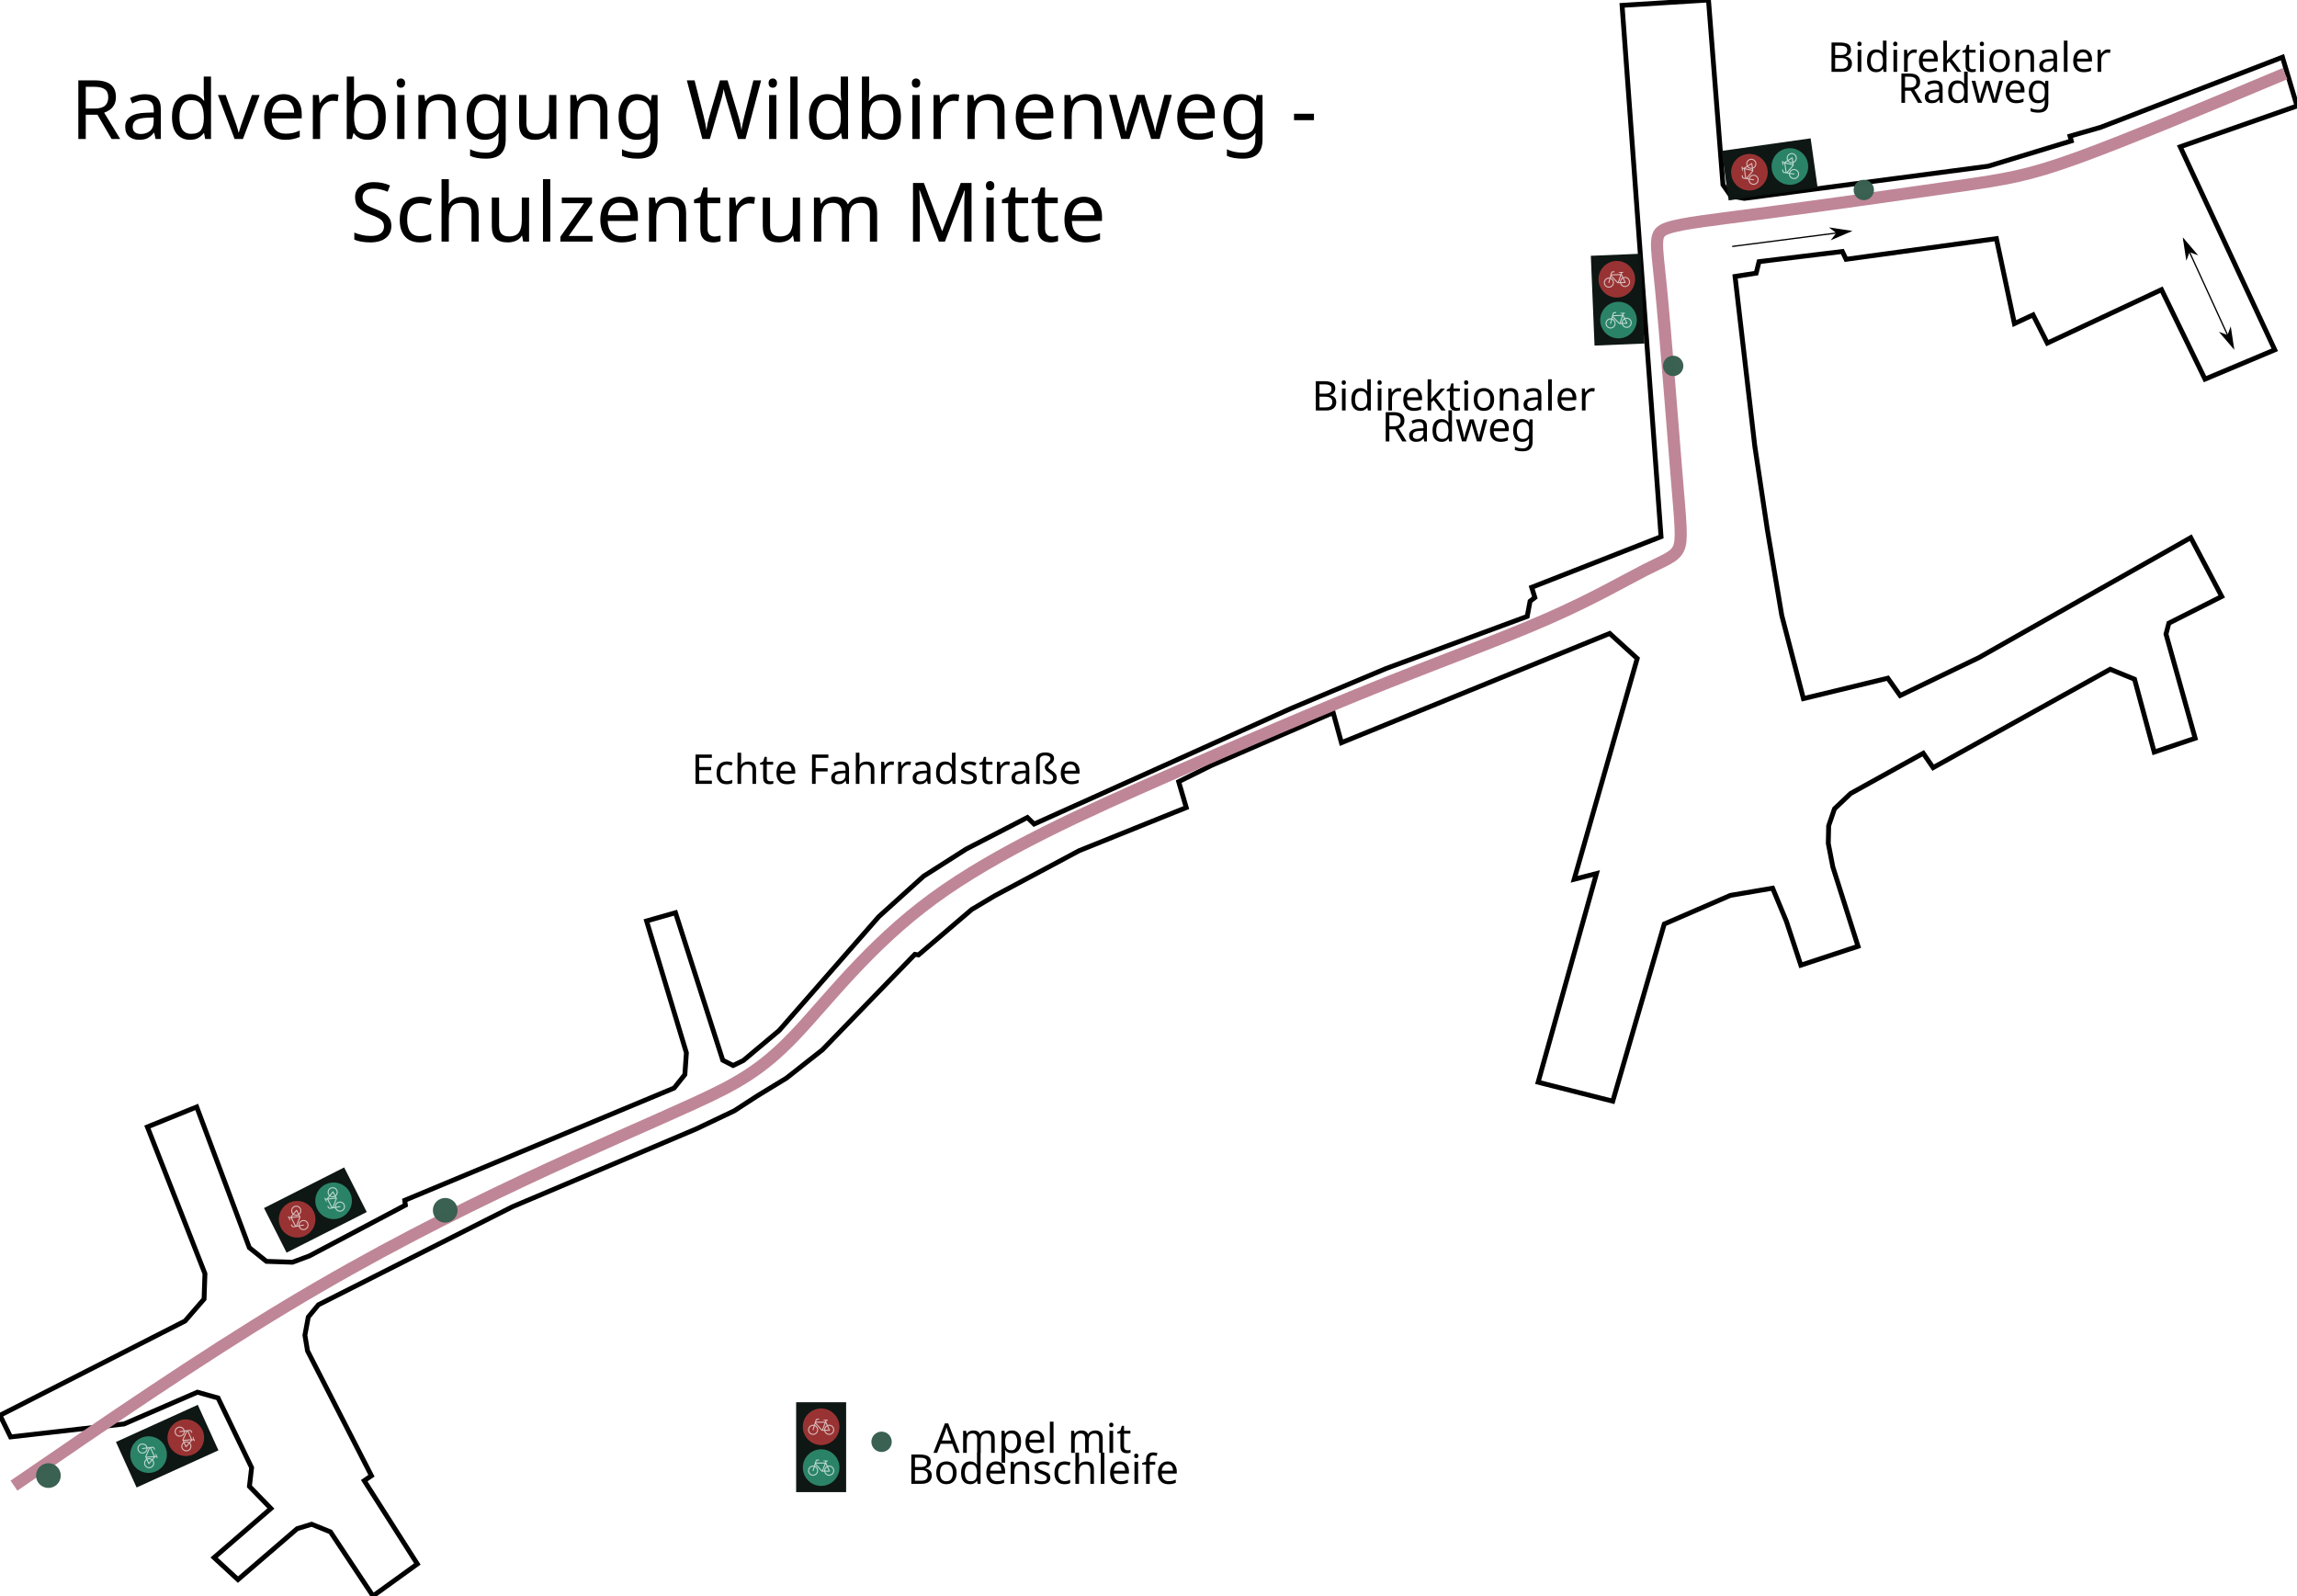
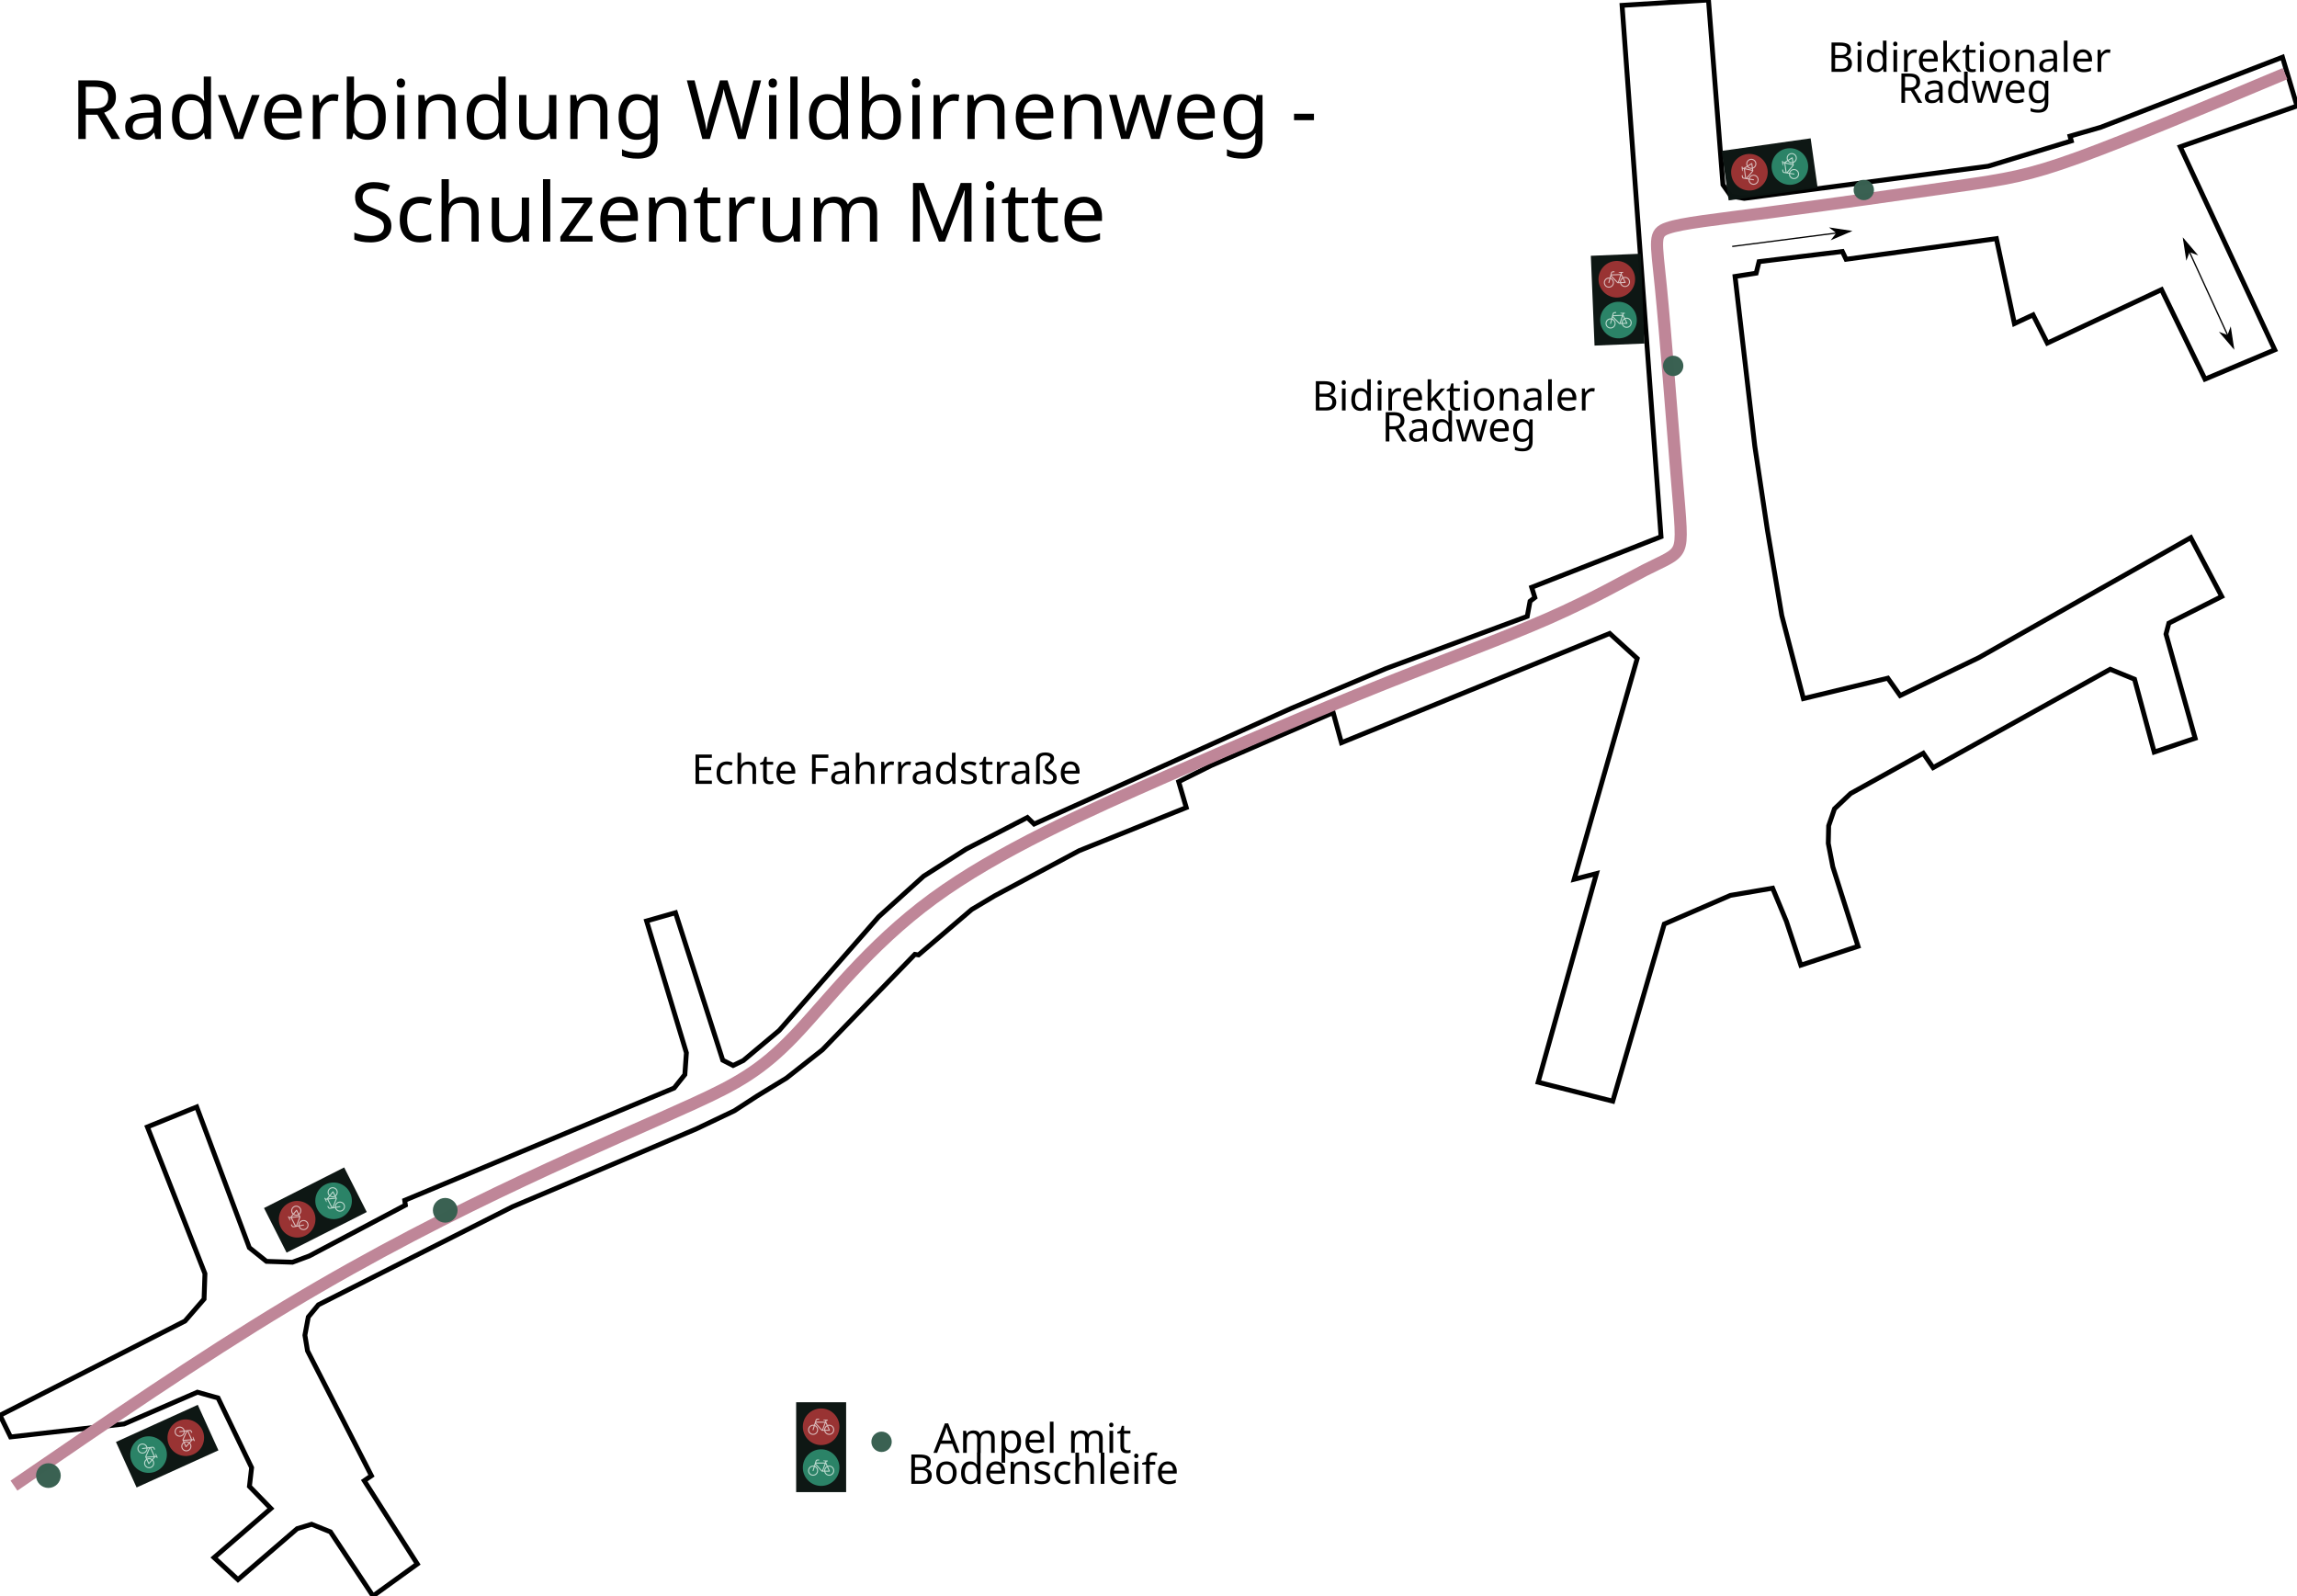
<svg xmlns="http://www.w3.org/2000/svg" xmlns:xlink="http://www.w3.org/1999/xlink" version="1.1" width="473.957mm" height="329.303mm" viewBox="0 0 473.957 329.303" id="svg6">
  <defs id="defs10">
    <marker style="overflow:visible" id="Arrow1Lstart" refX="0.0" refY="0.0" orient="auto">
      <path transform="scale(0.8) translate(12.5,0)" style="fill-rule:evenodd;stroke:#000000;stroke-width:1pt;stroke-opacity:1;fill:#000000;fill-opacity:1" d="M 0.0,0.0 L 5.0,-5.0 L -12.5,0.0 L 5.0,5.0 L 0.0,0.0 z " id="path993" />
    </marker>
    <marker style="overflow:visible;" id="Arrow1Lend" refX="0.0" refY="0.0" orient="auto">
      <path transform="scale(0.8) rotate(180) translate(12.5,0)" style="fill-rule:evenodd;stroke:#000000;stroke-width:1pt;stroke-opacity:1;fill:#000000;fill-opacity:1" d="M 0.0,0.0 L 5.0,-5.0 L -12.5,0.0 L 5.0,5.0 L 0.0,0.0 z " id="path996" />
    </marker>
    <marker style="overflow:visible" id="Arrow1Lend-1" refX="0" refY="0" orient="auto">
      <path transform="matrix(-0.8,0,0,-0.8,-10,0)" style="fill:#000000;fill-opacity:1;fill-rule:evenodd;stroke:#000000;stroke-width:1pt;stroke-opacity:1" d="M 0,0 5,-5 -12.5,0 5,5 Z" id="path996-0" />
    </marker>
  </defs>
  <g id="g4">
    <path d="M 0.0 292.025 38.173 272.572 42.106 268.031 42.287 262.792 30.413 232.52 40.59 228.397 51.449 257.435 54.98 260.257 60.347 260.436 63.823 259.144 83.648 248.66 83.511 247.664 139.102 224.493 141.312 221.721 141.628 217.228 133.412 190.026 139.379 188.327 149.133 218.751 151.269 219.845 153.376 218.82 160.781 212.613 181.311 189.152 190.559 180.801 199.344 175.2 211.985 168.676 213.376 170.029 266.464 146.144 286.07 137.909 315.125 127.181 315.708 124.056 316.697 123.294 316.045 121.183 342.734 110.735 334.695 1.105 352.522 0.0 355.514 38.119 357.166 40.467 359.917 40.93 410.237 34.291 427.388 29.08 427.125 28.086 433.465 26.258 470.957 11.805 473.957 21.867 449.862 30.285 469.371 72.18 454.976 78.228 446.002 59.764 422.44 70.794 419.495 64.971 415.65 66.767 411.929 49.233 380.917 53.501 380.147 51.89 362.957 53.984 362.364 56.361 358.006 57.041 362.079 92.029 364.675 109.328 367.649 126.997 372.115 144.147 389.527 139.931 392.069 143.514 408.312 135.696 452.032 110.937 458.428 123.075 447.52 128.578 446.926 130.83 452.944 152.325 444.497 155.178 440.434 140.142 435.417 138.088 398.875 158.389 396.84 155.423 381.851 163.723 378.524 166.884 377.322 170.391 377.244 174.008 378.18 178.859 383.384 195.252 371.582 199.146 368.595 190.082 365.761 183.261 357.047 184.745 343.4 190.659 332.771 227.209 317.374 223.294 329.415 180.241 324.814 181.423 337.821 135.864 332.139 130.7 276.787 153.243 275.084 147.03 249.899 157.957 243.205 161.286 244.772 166.628 222.68 175.52 205.209 184.85 200.505 187.655 189.523 197.026 188.773 196.911 169.691 216.612 162.282 222.445 156.216 226.14 151.515 229.195 143.704 232.913 105.736 248.995 65.701 269.22 63.613 271.741 62.914 275.491 63.455 278.726 76.642 304.492 75.158 305.509 86.112 322.699 76.966 329.303 68.185 316.074 64.297 314.504 61.314 315.416 49.1 325.925 44.175 321.376 55.895 311.247 51.469 306.691 51.917 302.819 44.992 288.444 40.735 287.253 25.6 293.81 2.179 296.485 Z" style="fill:none;stroke:black" id="path2" />
  </g>
  <path style="fill:none;fill-rule:evenodd;stroke:#bf8698;stroke-width:2.5;stroke-linecap:butt;stroke-linejoin:miter;stroke-miterlimit:4;stroke-dasharray:none;stroke-opacity:1" d="M 2.881,306.535 C 22.207,293.28 41.283,280.196 59.173,269.429 c 17.889,-10.767 34.466,-19.13 48.838,-25.886 14.372,-6.757 26.537,-11.907 35.202,-15.88 8.664,-3.973 13.827,-6.768 20.642,-13.886 6.815,-7.119 15.282,-18.56 28.677,-28.373 13.395,-9.812 31.718,-17.995 48.084,-25.192 16.366,-7.197 30.775,-13.409 44.079,-18.737 13.304,-5.329 25.503,-9.775 34.797,-13.861 9.293,-4.086 15.681,-7.812 19.871,-9.954 4.189,-2.142 6.18,-2.698 6.988,-4.496 0.809,-1.797 0.435,-4.835 -0.438,-15.439 -0.873,-10.604 -2.246,-28.773 -3.22,-38.534 -0.974,-9.761 -1.55,-11.112 1.421,-12.133 2.971,-1.022 9.487,-1.713 21.004,-3.23 11.517,-1.517 28.034,-3.859 38.484,-5.366 10.45,-1.506 14.833,-2.176 25.137,-5.916 10.305,-3.74 26.532,-10.551 42.759,-17.362" id="path837" />
  <circle style="color:#000000;display:inline;overflow:visible;visibility:visible;opacity:0.99;vector-effect:none;fill:#386051;fill-opacity:1;fill-rule:nonzero;stroke:none;stroke-width:2.5;stroke-linecap:butt;stroke-linejoin:miter;stroke-miterlimit:4;stroke-dasharray:none;stroke-dashoffset:0;stroke-opacity:1;marker:none;enable-background:accumulate" id="path949" cx="91.867" cy="249.722" r="2.55" />
  <circle style="color:#000000;display:inline;overflow:visible;visibility:visible;opacity:0.99;vector-effect:none;fill:#386051;fill-opacity:1;fill-rule:nonzero;stroke:none;stroke-width:2.5;stroke-linecap:butt;stroke-linejoin:miter;stroke-miterlimit:4;stroke-dasharray:none;stroke-dashoffset:0;stroke-opacity:1;marker:none;enable-background:accumulate" id="path949-8" cx="9.988" cy="304.459" r="2.55" />
  <circle style="color:#000000;display:inline;overflow:visible;visibility:visible;opacity:0.99;vector-effect:none;fill:#386051;fill-opacity:1;fill-rule:nonzero;stroke:none;stroke-width:2.5;stroke-linecap:butt;stroke-linejoin:miter;stroke-miterlimit:4;stroke-dasharray:none;stroke-dashoffset:0;stroke-opacity:1;marker:none;enable-background:accumulate" id="path949-9" cx="384.572" cy="39.201" r="2.102" />
  <circle style="color:#000000;display:inline;overflow:visible;visibility:visible;opacity:0.99;vector-effect:none;fill:#386051;fill-opacity:1;fill-rule:nonzero;stroke:none;stroke-width:2.5;stroke-linecap:butt;stroke-linejoin:miter;stroke-miterlimit:4;stroke-dasharray:none;stroke-dashoffset:0;stroke-opacity:1;marker:none;enable-background:accumulate" id="path949-2" cx="345.238" cy="75.498" r="2.102" />
  <path style="fill:none;fill-rule:evenodd;stroke:#000000;stroke-width:0.265;stroke-linecap:butt;stroke-linejoin:miter;stroke-opacity:1;stroke-miterlimit:4;stroke-dasharray:none;marker-end:url(#Arrow1Lend)" d="m 357.416,50.851 c 8.102,-1.045 16.204,-2.091 24.306,-3.136" id="path989" />
  <path style="fill:none;fill-rule:evenodd;stroke:#000000;stroke-width:0.265;stroke-linecap:butt;stroke-linejoin:miter;stroke-miterlimit:4;stroke-dasharray:none;stroke-opacity:1;marker-end:url(#Arrow1Lend-1);marker-start:url(#Arrow1Lstart)" d="m 450.596,49.433 c 3.405,7.426 6.81,14.851 10.215,22.277" id="path989-2" />
  <circle style="color:#000000;display:inline;overflow:visible;visibility:visible;opacity:0.99;vector-effect:none;fill:#386051;fill-opacity:1;fill-rule:nonzero;stroke:none;stroke-width:2.5;stroke-linecap:butt;stroke-linejoin:miter;stroke-miterlimit:4;stroke-dasharray:none;stroke-dashoffset:0;stroke-opacity:1;marker:none;enable-background:accumulate" id="path949-2-7" cx="181.9" cy="297.492" r="2.102" />
  <text xml:space="preserve" style="font-style:normal;font-variant:normal;font-weight:normal;font-stretch:normal;font-size:16.933px;line-height:125%;font-family:Sans;-inkscape-font-specification:'Sans, Normal';font-variant-ligatures:normal;font-variant-caps:normal;font-variant-numeric:normal;font-variant-east-asian:normal;text-align:center;letter-spacing:0px;word-spacing:0px;text-anchor:middle;fill:#000000;fill-opacity:1;stroke:none;stroke-width:0.265px;stroke-linecap:butt;stroke-linejoin:miter;stroke-opacity:1" x="156.363" y="28.674" id="text1415">
-     <tspan x="156.363" y="28.674" style="font-style:normal;font-variant:normal;font-weight:normal;font-stretch:normal;font-size:16.933px;font-family:Sans;-inkscape-font-specification:'Sans, Normal';font-variant-ligatures:normal;font-variant-caps:normal;font-variant-numeric:normal;font-variant-east-asian:normal;stroke-width:0.265px" id="tspan1417">Radverbingung Wildbirnenweg - </tspan>
+     <tspan x="156.363" y="28.674" style="font-style:normal;font-variant:normal;font-weight:normal;font-stretch:normal;font-size:16.933px;font-family:Sans;-inkscape-font-specification:'Sans, Normal';font-variant-ligatures:normal;font-variant-caps:normal;font-variant-numeric:normal;font-variant-east-asian:normal;stroke-width:0.265px" id="tspan1417">Radverbindung Wildbirnenweg - </tspan>
    <tspan x="159.054" y="49.841" style="font-style:normal;font-variant:normal;font-weight:normal;font-stretch:normal;font-size:16.933px;font-family:Sans;-inkscape-font-specification:'Sans, Normal';font-variant-ligatures:normal;font-variant-caps:normal;font-variant-numeric:normal;font-variant-east-asian:normal;stroke-width:0.265px" id="tspan1425">Schulzentrum Mitte </tspan>
  </text>
  <text xml:space="preserve" style="font-style:normal;font-weight:normal;font-size:4.233px;line-height:125%;font-family:Sans;text-align:center;letter-spacing:0px;word-spacing:0px;text-anchor:middle;fill:#000000;fill-opacity:1;stroke:none;stroke-width:0.265px;stroke-linecap:butt;stroke-linejoin:miter;stroke-opacity:1" x="184.589" y="161.739" id="text1423">
    <tspan id="tspan1421" x="184.589" y="161.739" style="font-style:normal;font-variant:normal;font-weight:normal;font-stretch:normal;font-size:8.467px;font-family:Sans;-inkscape-font-specification:'Sans, Normal';font-variant-ligatures:normal;font-variant-caps:normal;font-variant-numeric:normal;font-variant-east-asian:normal;stroke-width:0.265px">Echte Fahrradstraße</tspan>
  </text>
  <text xml:space="preserve" style="font-style:normal;font-weight:normal;font-size:4.233px;line-height:125%;font-family:Sans;text-align:center;letter-spacing:0px;word-spacing:0px;text-anchor:middle;fill:#000000;fill-opacity:1;stroke:none;stroke-width:0.265px;stroke-linecap:butt;stroke-linejoin:miter;stroke-opacity:1" x="302.679" y="84.698" id="text1423-7">
    <tspan id="tspan1421-0" x="302.679" y="84.698" style="font-style:normal;font-variant:normal;font-weight:normal;font-stretch:normal;font-size:8.467px;font-family:Sans;-inkscape-font-specification:'Sans, Normal';font-variant-ligatures:normal;font-variant-caps:normal;font-variant-numeric:normal;font-variant-east-asian:normal;stroke-width:0.265px">Bidirektionaler</tspan>
    <tspan x="302.679" y="91.089" style="font-style:normal;font-variant:normal;font-weight:normal;font-stretch:normal;font-size:8.467px;font-family:Sans;-inkscape-font-specification:'Sans, Normal';font-variant-ligatures:normal;font-variant-caps:normal;font-variant-numeric:normal;font-variant-east-asian:normal;stroke-width:0.265px" id="tspan1451">Radweg</tspan>
  </text>
  <text xml:space="preserve" style="font-style:normal;font-weight:normal;font-size:4.233px;line-height:125%;font-family:Sans;text-align:center;letter-spacing:0px;word-spacing:0px;text-anchor:middle;fill:#000000;fill-opacity:1;stroke:none;stroke-width:0.265px;stroke-linecap:butt;stroke-linejoin:miter;stroke-opacity:1" x="409.085" y="14.821" id="text1423-7-9">
    <tspan id="tspan1421-0-8" x="409.085" y="14.821" style="font-style:normal;font-variant:normal;font-weight:normal;font-stretch:normal;font-size:8.467px;font-family:Sans;-inkscape-font-specification:'Sans, Normal';font-variant-ligatures:normal;font-variant-caps:normal;font-variant-numeric:normal;font-variant-east-asian:normal;stroke-width:0.265px">Bidirektionaler</tspan>
    <tspan x="409.085" y="21.213" style="font-style:normal;font-variant:normal;font-weight:normal;font-stretch:normal;font-size:8.467px;font-family:Sans;-inkscape-font-specification:'Sans, Normal';font-variant-ligatures:normal;font-variant-caps:normal;font-variant-numeric:normal;font-variant-east-asian:normal;stroke-width:0.265px" id="tspan1451-3">Radweg</tspan>
  </text>
  <text xml:space="preserve" style="font-style:normal;font-weight:normal;font-size:4.233px;line-height:125%;font-family:Sans;text-align:center;letter-spacing:0px;word-spacing:0px;text-anchor:middle;fill:#000000;fill-opacity:1;stroke:none;stroke-width:0.265px;stroke-linecap:butt;stroke-linejoin:miter;stroke-opacity:1" x="216.879" y="299.769" id="text1423-7-97">
    <tspan x="216.879" y="299.769" style="font-style:normal;font-variant:normal;font-weight:normal;font-stretch:normal;font-size:8.467px;font-family:Sans;-inkscape-font-specification:'Sans, Normal';font-variant-ligatures:normal;font-variant-caps:normal;font-variant-numeric:normal;font-variant-east-asian:normal;stroke-width:0.265px" id="tspan1451-4">Ampel mit </tspan>
    <tspan x="216.879" y="306.16" style="font-style:normal;font-variant:normal;font-weight:normal;font-stretch:normal;font-size:8.467px;font-family:Sans;-inkscape-font-specification:'Sans, Normal';font-variant-ligatures:normal;font-variant-caps:normal;font-variant-numeric:normal;font-variant-east-asian:normal;stroke-width:0.265px" id="tspan1498">Bodenschleife</tspan>
  </text>
  <g id="g2151" transform="matrix(0.178389,0,0,0.178389,149.2357,281.2377)" style="stroke-width:5.606">
    <rect style="color:#000000;overflow:visible;opacity:0.99;fill:#0c1512;fill-opacity:1;stroke-width:1.486" id="rect2087" width="57.817" height="103.943" x="84.302" y="45.357" />
    <g id="g2132" transform="translate(-67.46212,52.91667)" style="stroke-width:5.606">
      <circle style="color:#000000;overflow:visible;opacity:0.99;fill:#2b8468;fill-opacity:1;stroke-width:1.486" id="path2091" cx="180.673" cy="68.036" r="21.167" />
      <g transform="matrix(0.06515366,0,0,0.06515366,161.6747,48.55709)" id="g2072" style="clip-rule:evenodd;fill:#bddacf;fill-opacity:1;fill-rule:evenodd;stroke-width:22.764;stroke-linejoin:round;stroke-miterlimit:2">
        <g id="path5658" transform="matrix(1.37172,0,0,-1.38065,-18.0964,610.636)" style="fill:#bddacf;fill-opacity:1;stroke-width:22.764">
          <path d="m 342.988,136.233 c -27.863,-7.188 -56.285,9.57 -63.476,37.433 h 53.703 c 0.922,0 1.816,0.196 2.648,0.559 3.289,1.465 4.77,5.312 3.289,8.602 l -24.027,53.792 c 0.602,0.192 1.203,0.352 1.809,0.512 27.851,7.192 56.273,-9.558 63.476,-37.422 7.188,-27.863 -9.57,-56.285 -37.422,-63.472 z m -39.8,95.152 19.98,-44.703 h -45.316 c 0,18.316 9.636,35.293 25.336,44.703 z m -38.352,-44.703 h -13.027 l 32.562,86.832 13.492,-30.172 c -20.41,-11.558 -33.027,-33.199 -33.027,-56.66 z m -26.68,0.695 -81.554,90.473 h 115.48 z m -69.14,-22.199 c -11.879,-26.215 -42.746,-37.82 -68.961,-25.953 -26.203,11.879 -37.821,42.758 -25.942,68.961 9.821,21.672 33.086,33.937 56.512,29.797 l -15.277,-49.367 c -1.075,-3.45 0.851,-7.09 4.289,-8.157 3.433,-1.058 7.086,0.864 8.144,4.289 l 15.293,49.379 c 26.199,-11.867 37.817,-42.746 25.942,-68.949 z m 222.859,41.688 c -11.148,34.199 -47.91,52.882 -82.098,41.73 l -18.898,42.281 4.891,13.028 h 14.656 v 13.015 h -55.352 c -1.511,0 -2.824,-1.023 -3.176,-2.492 -0.421,-1.754 0.665,-3.504 2.415,-3.926 l 27.542,-6.601 -4.878,-13.024 H 160.641 l 5.222,16.871 c 1.696,5.461 6.735,9.172 12.446,9.172 h 21.402 v 13.028 h -21.402 c -11.422,0 -21.512,-7.43 -24.883,-18.344 l -18.918,-61.106 c -30.356,6.164 -60.848,-9.91 -72.918,-38.433 -14.02,-33.121 1.48,-71.34 34.598,-85.356 33.121,-14.015 71.335,1.469 85.355,34.586 14.016,33.121 -1.469,71.34 -34.602,85.356 l 5.18,16.726 76.988,-85.422 c 2.473,-2.742 5.985,-4.289 9.672,-4.289 h 27.375 c 0.489,-2.437 1.125,-4.824 1.891,-7.168 11.148,-34.203 47.91,-52.886 82.098,-41.734 34.203,11.137 52.871,47.898 41.734,82.102" style="fill:#bddacf;fill-opacity:1;fill-rule:nonzero;stroke-width:22.764" id="path2069" />
        </g>
      </g>
    </g>
    <g id="g2138" transform="translate(-102.9919,-21.16667)" style="stroke-width:5.606">
      <circle style="color:#000000;overflow:visible;opacity:0.99;fill:#9a3333;fill-opacity:1;stroke-width:1.486" id="path2091-3" cx="216.202" cy="94.872" r="21.167" />
      <g transform="matrix(0.06515366,0,0,0.06515366,197.2045,75.3934)" id="g2072-2" style="clip-rule:evenodd;fill:#dabdbd;fill-opacity:1;fill-rule:evenodd;stroke-width:22.764;stroke-linejoin:round;stroke-miterlimit:2">
        <g id="path5658-3" transform="matrix(1.37172,0,0,-1.38065,-18.0964,610.636)" style="fill:#dabdbd;fill-opacity:1;stroke-width:22.764">
          <path d="m 342.988,136.233 c -27.863,-7.188 -56.285,9.57 -63.476,37.433 h 53.703 c 0.922,0 1.816,0.196 2.648,0.559 3.289,1.465 4.77,5.312 3.289,8.602 l -24.027,53.792 c 0.602,0.192 1.203,0.352 1.809,0.512 27.851,7.192 56.273,-9.558 63.476,-37.422 7.188,-27.863 -9.57,-56.285 -37.422,-63.472 z m -39.8,95.152 19.98,-44.703 h -45.316 c 0,18.316 9.636,35.293 25.336,44.703 z m -38.352,-44.703 h -13.027 l 32.562,86.832 13.492,-30.172 c -20.41,-11.558 -33.027,-33.199 -33.027,-56.66 z m -26.68,0.695 -81.554,90.473 h 115.48 z m -69.14,-22.199 c -11.879,-26.215 -42.746,-37.82 -68.961,-25.953 -26.203,11.879 -37.821,42.758 -25.942,68.961 9.821,21.672 33.086,33.937 56.512,29.797 l -15.277,-49.367 c -1.075,-3.45 0.851,-7.09 4.289,-8.157 3.433,-1.058 7.086,0.864 8.144,4.289 l 15.293,49.379 c 26.199,-11.867 37.817,-42.746 25.942,-68.949 z m 222.859,41.688 c -11.148,34.199 -47.91,52.882 -82.098,41.73 l -18.898,42.281 4.891,13.028 h 14.656 v 13.015 h -55.352 c -1.511,0 -2.824,-1.023 -3.176,-2.492 -0.421,-1.754 0.665,-3.504 2.415,-3.926 l 27.542,-6.601 -4.878,-13.024 H 160.641 l 5.222,16.871 c 1.696,5.461 6.735,9.172 12.446,9.172 h 21.402 v 13.028 h -21.402 c -11.422,0 -21.512,-7.43 -24.883,-18.344 l -18.918,-61.106 c -30.356,6.164 -60.848,-9.91 -72.918,-38.433 -14.02,-33.121 1.48,-71.34 34.598,-85.356 33.121,-14.015 71.335,1.469 85.355,34.586 14.016,33.121 -1.469,71.34 -34.602,85.356 l 5.18,16.726 76.988,-85.422 c 2.473,-2.742 5.985,-4.289 9.672,-4.289 h 27.375 c 0.489,-2.437 1.125,-4.824 1.891,-7.168 11.148,-34.203 47.91,-52.886 82.098,-41.734 34.203,11.137 52.871,47.898 41.734,82.102" style="fill:#dabdbd;fill-opacity:1;fill-rule:nonzero;stroke-width:22.764" id="path2069-2" />
        </g>
      </g>
    </g>
  </g>
  <use x="0" y="0" xlink:href="#g2151" id="use2253" transform="rotate(-116.8615,102.2198,306.1961)" width="100%" height="100%" />
  <use x="0" y="0" xlink:href="#g2151" id="use2253-8" transform="rotate(65.59758,102.129,193.8021)" width="100%" height="100%" />
  <use x="0" y="0" xlink:href="#g2151" id="use2253-1" transform="rotate(-2.369405,-5473.078,-3793.491)" width="100%" height="100%" />
  <use x="0" y="0" xlink:href="#g2151" id="use2253-12" transform="rotate(-98.03601,152.7655,81.76151)" width="100%" height="100%" />
</svg>
